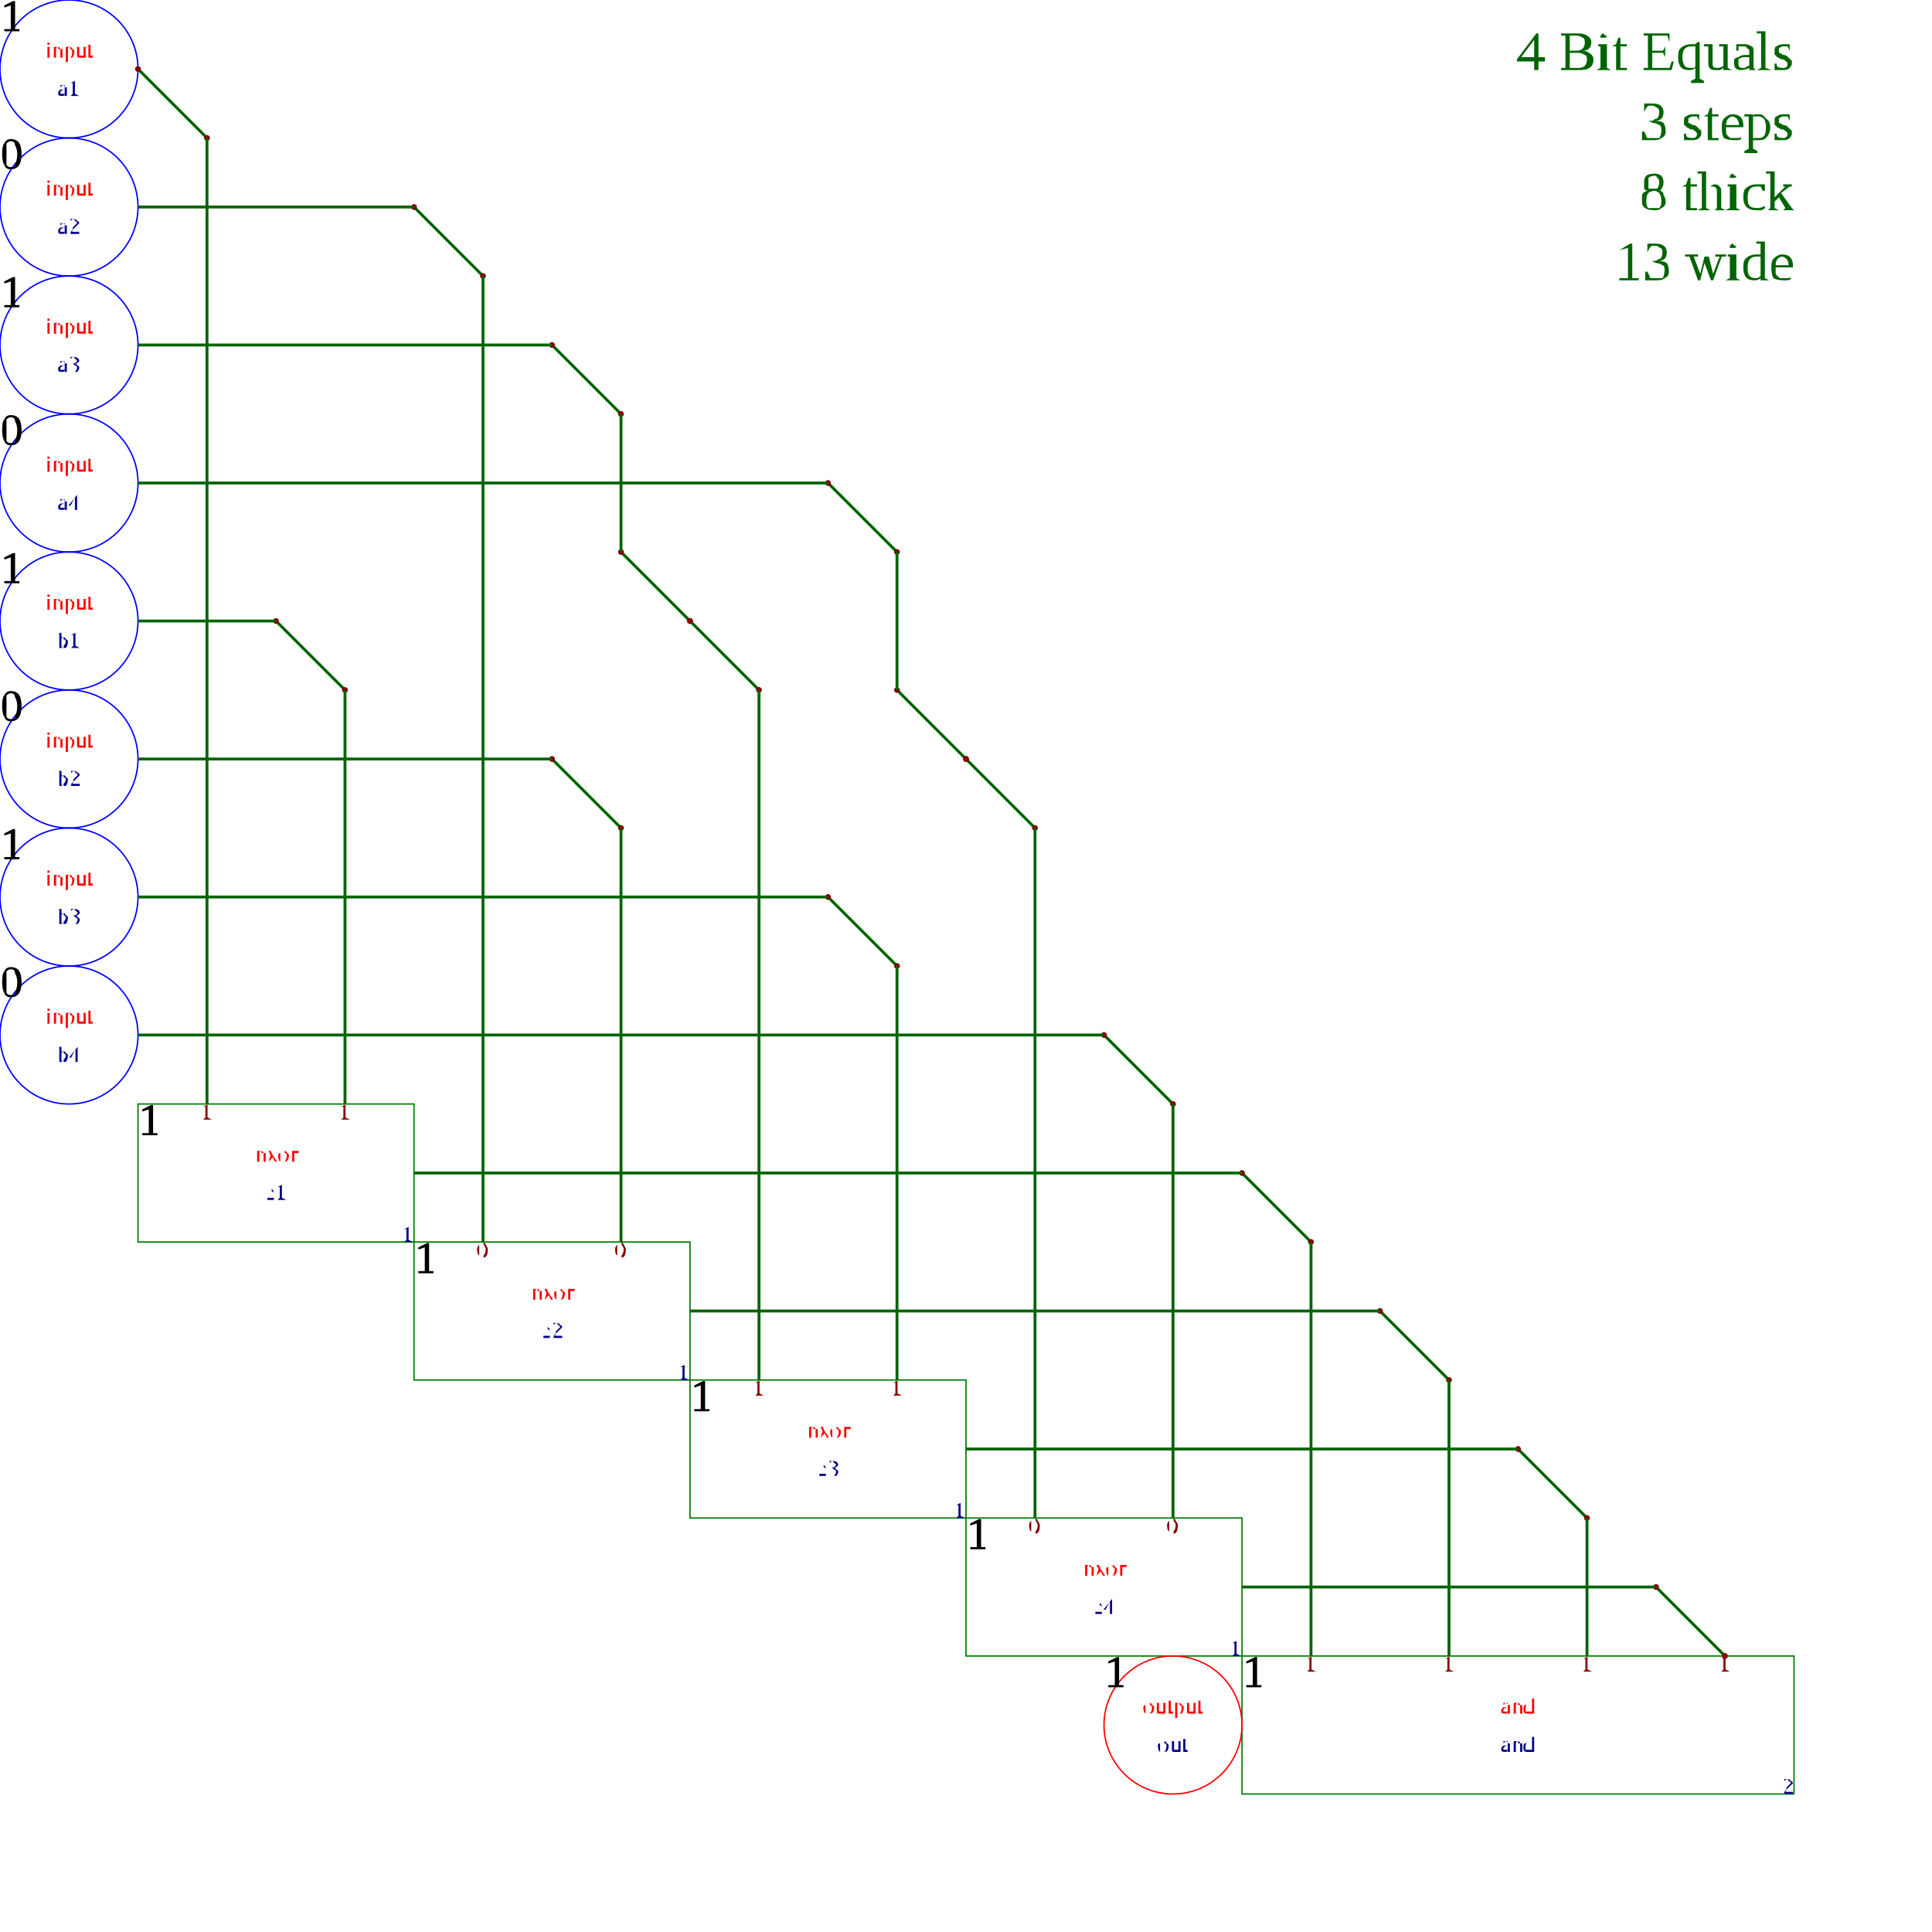
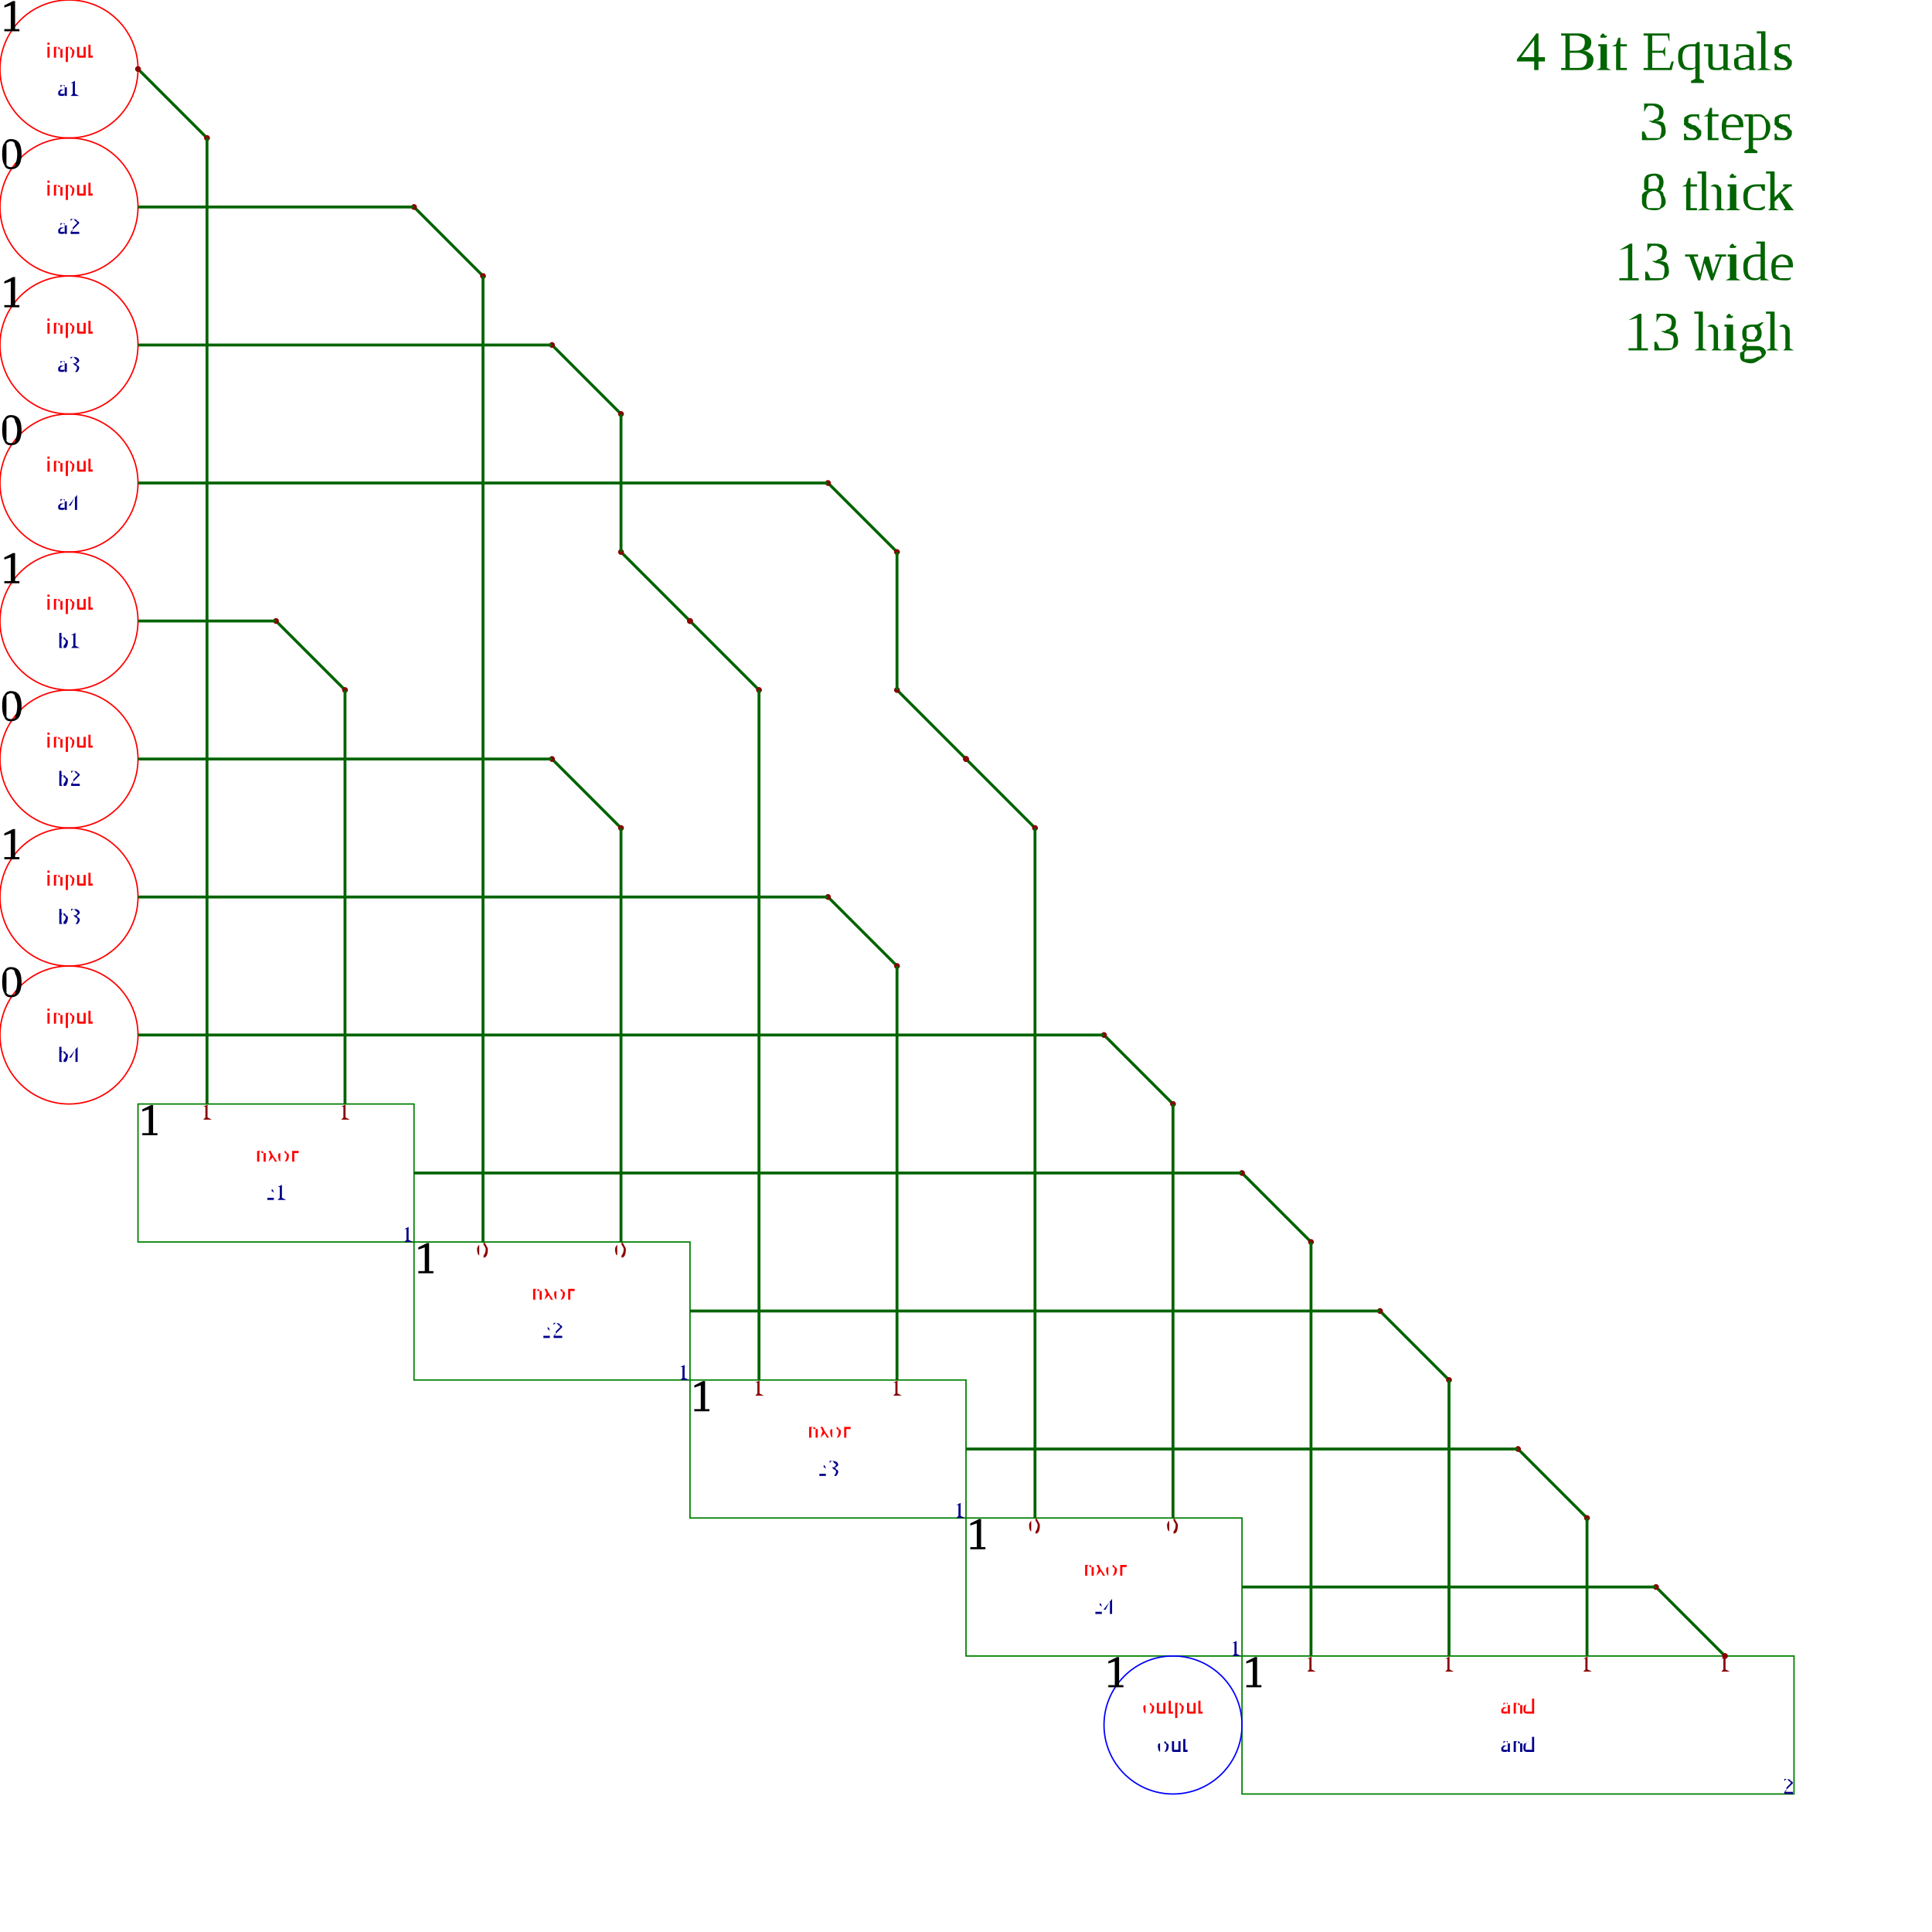
<svg xmlns="http://www.w3.org/2000/svg" height="100%" viewBox="0 0 14 14" width="100%">
  <text fill="darkGreen" font-size="0.406" stroke-width="0.025" text-anchor="end" x="13" y="0.508">4 Bit Equals
</text>
  <text fill="darkGreen" font-size="0.406" stroke-width="0.025" text-anchor="end" x="13" y="1.016">3 steps</text>
  <text fill="darkGreen" font-size="0.406" stroke-width="0.025" text-anchor="end" x="13" y="1.523">8 thick</text>
  <text fill="darkGreen" font-size="0.406" stroke-width="0.025" text-anchor="end" x="13" y="2.031">13 wide</text>
-   <circle cx="0.5" cy="0.5" fill="transparent" font-size="0.167" r="0.5" stroke="blue" stroke-width="0.01" />
+   <text fill="darkGreen" font-size="0.406" stroke-width="0.025" text-anchor="end" x="13" y="2.539">13 high</text>
+   <circle cx="0.5" cy="0.5" fill="transparent" font-size="0.167" r="0.5" stroke="red" stroke-width="0.01" />
  <text dominant-baseline="hanging" fill="black" font-size="0.333" stroke-width="0.021" text-anchor="start" x="0" y="0">1</text>
  <text dominant-baseline="auto" fill="red" font-size="0.167" stroke-width="0.01" text-anchor="middle" x="0.5" y="0.417">input</text>
  <text dominant-baseline="hanging" fill="darkblue" font-size="0.167" stroke-width="0.01" text-anchor="middle" x="0.5" y="0.583">a1</text>
-   <circle cx="0.5" cy="1.5" fill="transparent" font-size="0.167" r="0.5" stroke="blue" stroke-width="0.01" />
+   <circle cx="0.5" cy="1.5" fill="transparent" font-size="0.167" r="0.5" stroke="red" stroke-width="0.01" />
  <text dominant-baseline="hanging" fill="black" font-size="0.333" stroke-width="0.021" text-anchor="start" x="0" y="1">0</text>
  <text dominant-baseline="auto" fill="red" font-size="0.167" stroke-width="0.01" text-anchor="middle" x="0.5" y="1.417">input</text>
  <text dominant-baseline="hanging" fill="darkblue" font-size="0.167" stroke-width="0.01" text-anchor="middle" x="0.5" y="1.583">a2</text>
-   <circle cx="0.5" cy="2.5" fill="transparent" font-size="0.167" r="0.5" stroke="blue" stroke-width="0.01" />
+   <circle cx="0.5" cy="2.5" fill="transparent" font-size="0.167" r="0.5" stroke="red" stroke-width="0.01" />
  <text dominant-baseline="hanging" fill="black" font-size="0.333" stroke-width="0.021" text-anchor="start" x="0" y="2">1</text>
  <text dominant-baseline="auto" fill="red" font-size="0.167" stroke-width="0.01" text-anchor="middle" x="0.5" y="2.417">input</text>
  <text dominant-baseline="hanging" fill="darkblue" font-size="0.167" stroke-width="0.01" text-anchor="middle" x="0.5" y="2.583">a3</text>
-   <circle cx="0.5" cy="3.5" fill="transparent" font-size="0.167" r="0.5" stroke="blue" stroke-width="0.01" />
+   <circle cx="0.5" cy="3.5" fill="transparent" font-size="0.167" r="0.5" stroke="red" stroke-width="0.01" />
  <text dominant-baseline="hanging" fill="black" font-size="0.333" stroke-width="0.021" text-anchor="start" x="0" y="3">0</text>
  <text dominant-baseline="auto" fill="red" font-size="0.167" stroke-width="0.01" text-anchor="middle" x="0.5" y="3.417">input</text>
  <text dominant-baseline="hanging" fill="darkblue" font-size="0.167" stroke-width="0.01" text-anchor="middle" x="0.5" y="3.583">a4</text>
-   <circle cx="0.5" cy="4.5" fill="transparent" font-size="0.167" r="0.5" stroke="blue" stroke-width="0.01" />
+   <circle cx="0.5" cy="4.5" fill="transparent" font-size="0.167" r="0.5" stroke="red" stroke-width="0.01" />
  <text dominant-baseline="hanging" fill="black" font-size="0.333" stroke-width="0.021" text-anchor="start" x="0" y="4">1</text>
  <text dominant-baseline="auto" fill="red" font-size="0.167" stroke-width="0.01" text-anchor="middle" x="0.5" y="4.417">input</text>
  <text dominant-baseline="hanging" fill="darkblue" font-size="0.167" stroke-width="0.01" text-anchor="middle" x="0.5" y="4.583">b1</text>
-   <circle cx="0.5" cy="5.5" fill="transparent" font-size="0.167" r="0.5" stroke="blue" stroke-width="0.01" />
+   <circle cx="0.5" cy="5.5" fill="transparent" font-size="0.167" r="0.5" stroke="red" stroke-width="0.01" />
  <text dominant-baseline="hanging" fill="black" font-size="0.333" stroke-width="0.021" text-anchor="start" x="0" y="5">0</text>
  <text dominant-baseline="auto" fill="red" font-size="0.167" stroke-width="0.01" text-anchor="middle" x="0.5" y="5.417">input</text>
  <text dominant-baseline="hanging" fill="darkblue" font-size="0.167" stroke-width="0.01" text-anchor="middle" x="0.5" y="5.583">b2</text>
-   <circle cx="0.5" cy="6.5" fill="transparent" font-size="0.167" r="0.5" stroke="blue" stroke-width="0.01" />
+   <circle cx="0.5" cy="6.5" fill="transparent" font-size="0.167" r="0.5" stroke="red" stroke-width="0.01" />
  <text dominant-baseline="hanging" fill="black" font-size="0.333" stroke-width="0.021" text-anchor="start" x="0" y="6">1</text>
  <text dominant-baseline="auto" fill="red" font-size="0.167" stroke-width="0.01" text-anchor="middle" x="0.5" y="6.417">input</text>
  <text dominant-baseline="hanging" fill="darkblue" font-size="0.167" stroke-width="0.01" text-anchor="middle" x="0.5" y="6.583">b3</text>
-   <circle cx="0.5" cy="7.5" fill="transparent" font-size="0.167" r="0.5" stroke="blue" stroke-width="0.01" />
+   <circle cx="0.5" cy="7.5" fill="transparent" font-size="0.167" r="0.5" stroke="red" stroke-width="0.01" />
  <text dominant-baseline="hanging" fill="black" font-size="0.333" stroke-width="0.021" text-anchor="start" x="0" y="7">0</text>
  <text dominant-baseline="auto" fill="red" font-size="0.167" stroke-width="0.01" text-anchor="middle" x="0.5" y="7.417">input</text>
  <text dominant-baseline="hanging" fill="darkblue" font-size="0.167" stroke-width="0.01" text-anchor="middle" x="0.5" y="7.583">b4</text>
  <rect fill="transparent" font-size="0.167" height="1" stroke="green" stroke-width="0.01" width="2" x="1" y="8" />
  <text dominant-baseline="hanging" fill="black" font-size="0.333" stroke-width="0.021" text-anchor="start" x="1" y="8">1</text>
  <text fill="darkBlue" font-size="0.167" stroke-width="0.01" text-anchor="end" x="3" y="9">1</text>
  <text dominant-baseline="auto" fill="red" font-size="0.167" stroke-width="0.01" text-anchor="middle" x="2" y="8.417">nxor</text>
  <text dominant-baseline="hanging" fill="darkblue" font-size="0.167" stroke-width="0.01" text-anchor="middle" x="2" y="8.583">e1</text>
  <text dominant-baseline="hanging" fill="darkRed" font-size="0.167" stroke-width="0.01" text-anchor="middle" x="1.5" y="8">1</text>
  <text dominant-baseline="hanging" fill="darkRed" font-size="0.167" stroke-width="0.01" text-anchor="middle" x="2.5" y="8">1</text>
  <rect fill="transparent" font-size="0.167" height="1" stroke="green" stroke-width="0.01" width="2" x="3" y="9" />
  <text dominant-baseline="hanging" fill="black" font-size="0.333" stroke-width="0.021" text-anchor="start" x="3" y="9">1</text>
  <text fill="darkBlue" font-size="0.167" stroke-width="0.01" text-anchor="end" x="5" y="10">1</text>
  <text dominant-baseline="auto" fill="red" font-size="0.167" stroke-width="0.01" text-anchor="middle" x="4" y="9.417">nxor</text>
  <text dominant-baseline="hanging" fill="darkblue" font-size="0.167" stroke-width="0.01" text-anchor="middle" x="4" y="9.583">e2</text>
  <text dominant-baseline="hanging" fill="darkRed" font-size="0.167" stroke-width="0.01" text-anchor="middle" x="3.5" y="9">0</text>
  <text dominant-baseline="hanging" fill="darkRed" font-size="0.167" stroke-width="0.01" text-anchor="middle" x="4.5" y="9">0</text>
  <rect fill="transparent" font-size="0.167" height="1" stroke="green" stroke-width="0.01" width="2" x="5" y="10" />
  <text dominant-baseline="hanging" fill="black" font-size="0.333" stroke-width="0.021" text-anchor="start" x="5" y="10">1</text>
  <text fill="darkBlue" font-size="0.167" stroke-width="0.01" text-anchor="end" x="7" y="11">1</text>
  <text dominant-baseline="auto" fill="red" font-size="0.167" stroke-width="0.01" text-anchor="middle" x="6" y="10.417">nxor</text>
  <text dominant-baseline="hanging" fill="darkblue" font-size="0.167" stroke-width="0.01" text-anchor="middle" x="6" y="10.583">e3</text>
  <text dominant-baseline="hanging" fill="darkRed" font-size="0.167" stroke-width="0.01" text-anchor="middle" x="5.5" y="10">1</text>
  <text dominant-baseline="hanging" fill="darkRed" font-size="0.167" stroke-width="0.01" text-anchor="middle" x="6.5" y="10">1</text>
  <rect fill="transparent" font-size="0.167" height="1" stroke="green" stroke-width="0.01" width="2" x="7" y="11" />
  <text dominant-baseline="hanging" fill="black" font-size="0.333" stroke-width="0.021" text-anchor="start" x="7" y="11">1</text>
  <text fill="darkBlue" font-size="0.167" stroke-width="0.01" text-anchor="end" x="9" y="12">1</text>
  <text dominant-baseline="auto" fill="red" font-size="0.167" stroke-width="0.01" text-anchor="middle" x="8" y="11.417">nxor</text>
  <text dominant-baseline="hanging" fill="darkblue" font-size="0.167" stroke-width="0.01" text-anchor="middle" x="8" y="11.583">e4</text>
  <text dominant-baseline="hanging" fill="darkRed" font-size="0.167" stroke-width="0.01" text-anchor="middle" x="7.5" y="11">0</text>
  <text dominant-baseline="hanging" fill="darkRed" font-size="0.167" stroke-width="0.01" text-anchor="middle" x="8.5" y="11">0</text>
  <rect fill="transparent" font-size="0.167" height="1" stroke="green" stroke-width="0.01" width="4" x="9" y="12" />
  <text dominant-baseline="hanging" fill="black" font-size="0.333" stroke-width="0.021" text-anchor="start" x="9" y="12">1</text>
  <text fill="darkBlue" font-size="0.167" stroke-width="0.01" text-anchor="end" x="13" y="13">2</text>
  <text dominant-baseline="auto" fill="red" font-size="0.167" stroke-width="0.01" text-anchor="middle" x="11" y="12.417">and</text>
  <text dominant-baseline="hanging" fill="darkblue" font-size="0.167" stroke-width="0.01" text-anchor="middle" x="11" y="12.583">and</text>
  <text dominant-baseline="hanging" fill="darkRed" font-size="0.167" stroke-width="0.01" text-anchor="middle" x="9.5" y="12">1</text>
  <text dominant-baseline="hanging" fill="darkRed" font-size="0.167" stroke-width="0.01" text-anchor="middle" x="10.5" y="12">1</text>
  <text dominant-baseline="hanging" fill="darkRed" font-size="0.167" stroke-width="0.01" text-anchor="middle" x="11.5" y="12">1</text>
  <text dominant-baseline="hanging" fill="darkRed" font-size="0.167" stroke-width="0.01" text-anchor="middle" x="12.5" y="12">1</text>
-   <circle cx="8.5" cy="12.5" fill="transparent" font-size="0.167" r="0.5" stroke="red" stroke-width="0.01" />
+   <circle cx="8.5" cy="12.5" fill="transparent" font-size="0.167" r="0.5" stroke="blue" stroke-width="0.01" />
  <text dominant-baseline="hanging" fill="black" font-size="0.333" stroke-width="0.021" text-anchor="start" x="8" y="12">1</text>
  <text dominant-baseline="auto" fill="red" font-size="0.167" stroke-width="0.01" text-anchor="middle" x="8.5" y="12.417">output</text>
  <text dominant-baseline="hanging" fill="darkblue" font-size="0.167" stroke-width="0.01" text-anchor="middle" x="8.5" y="12.583">out</text>
  <line fill="transparent" font-size="0.167" stroke="darkgreen" stroke-width="0.021" x1="1" x2="1.5" y1="0.5" y2="1" />
  <circle cx="1" cy="0.5" fill="darkRed" font-size="0.167" r="0.021" stroke-width="0.01" />
  <circle cx="1.5" cy="1" fill="darkRed" font-size="0.167" r="0.021" stroke-width="0.01" />
  <line fill="transparent" font-size="0.167" stroke="darkgreen" stroke-width="0.021" x1="2" x2="2.5" y1="4.5" y2="5" />
  <circle cx="2" cy="4.5" fill="darkRed" font-size="0.167" r="0.021" stroke-width="0.01" />
  <circle cx="2.5" cy="5" fill="darkRed" font-size="0.167" r="0.021" stroke-width="0.01" />
  <line fill="transparent" font-size="0.167" stroke="darkgreen" stroke-width="0.021" x1="3" x2="3.5" y1="1.5" y2="2" />
  <circle cx="3" cy="1.5" fill="darkRed" font-size="0.167" r="0.021" stroke-width="0.01" />
  <circle cx="3.5" cy="2" fill="darkRed" font-size="0.167" r="0.021" stroke-width="0.01" />
  <line fill="transparent" font-size="0.167" stroke="darkgreen" stroke-width="0.021" x1="4" x2="4.5" y1="2.5" y2="3" />
  <circle cx="4" cy="2.5" fill="darkRed" font-size="0.167" r="0.021" stroke-width="0.01" />
  <circle cx="4.5" cy="3" fill="darkRed" font-size="0.167" r="0.021" stroke-width="0.01" />
  <line fill="transparent" font-size="0.167" stroke="darkgreen" stroke-width="0.021" x1="4.5" x2="5" y1="4" y2="4.5" />
  <circle cx="4.5" cy="4" fill="darkRed" font-size="0.167" r="0.021" stroke-width="0.01" />
  <circle cx="5" cy="4.5" fill="darkRed" font-size="0.167" r="0.021" stroke-width="0.01" />
  <line fill="transparent" font-size="0.167" stroke="darkgreen" stroke-width="0.021" x1="4" x2="4.5" y1="5.5" y2="6" />
  <circle cx="4" cy="5.5" fill="darkRed" font-size="0.167" r="0.021" stroke-width="0.01" />
  <circle cx="4.5" cy="6" fill="darkRed" font-size="0.167" r="0.021" stroke-width="0.01" />
  <line fill="transparent" font-size="0.167" stroke="darkgreen" stroke-width="0.021" x1="5" x2="5.5" y1="4.5" y2="5" />
  <circle cx="5" cy="4.5" fill="darkRed" font-size="0.167" r="0.021" stroke-width="0.01" />
  <circle cx="5.5" cy="5" fill="darkRed" font-size="0.167" r="0.021" stroke-width="0.01" />
  <line fill="transparent" font-size="0.167" stroke="darkgreen" stroke-width="0.021" x1="6" x2="6.5" y1="3.5" y2="4" />
  <circle cx="6" cy="3.5" fill="darkRed" font-size="0.167" r="0.021" stroke-width="0.01" />
  <circle cx="6.5" cy="4" fill="darkRed" font-size="0.167" r="0.021" stroke-width="0.01" />
  <line fill="transparent" font-size="0.167" stroke="darkgreen" stroke-width="0.021" x1="6.5" x2="7" y1="5" y2="5.5" />
  <circle cx="6.5" cy="5" fill="darkRed" font-size="0.167" r="0.021" stroke-width="0.01" />
  <circle cx="7" cy="5.5" fill="darkRed" font-size="0.167" r="0.021" stroke-width="0.01" />
  <line fill="transparent" font-size="0.167" stroke="darkgreen" stroke-width="0.021" x1="6" x2="6.5" y1="6.5" y2="7" />
  <circle cx="6" cy="6.5" fill="darkRed" font-size="0.167" r="0.021" stroke-width="0.01" />
  <circle cx="6.5" cy="7" fill="darkRed" font-size="0.167" r="0.021" stroke-width="0.01" />
  <line fill="transparent" font-size="0.167" stroke="darkgreen" stroke-width="0.021" x1="7" x2="7.5" y1="5.5" y2="6" />
  <circle cx="7" cy="5.5" fill="darkRed" font-size="0.167" r="0.021" stroke-width="0.01" />
  <circle cx="7.5" cy="6" fill="darkRed" font-size="0.167" r="0.021" stroke-width="0.01" />
  <line fill="transparent" font-size="0.167" stroke="darkgreen" stroke-width="0.021" x1="8" x2="8.5" y1="7.5" y2="8" />
  <circle cx="8" cy="7.5" fill="darkRed" font-size="0.167" r="0.021" stroke-width="0.01" />
  <circle cx="8.5" cy="8" fill="darkRed" font-size="0.167" r="0.021" stroke-width="0.01" />
  <line fill="transparent" font-size="0.167" stroke="darkgreen" stroke-width="0.021" x1="9" x2="9.5" y1="8.5" y2="9" />
  <circle cx="9" cy="8.5" fill="darkRed" font-size="0.167" r="0.021" stroke-width="0.01" />
  <circle cx="9.5" cy="9" fill="darkRed" font-size="0.167" r="0.021" stroke-width="0.01" />
  <line fill="transparent" font-size="0.167" stroke="darkgreen" stroke-width="0.021" x1="10" x2="10.5" y1="9.5" y2="10" />
  <circle cx="10" cy="9.5" fill="darkRed" font-size="0.167" r="0.021" stroke-width="0.01" />
  <circle cx="10.5" cy="10" fill="darkRed" font-size="0.167" r="0.021" stroke-width="0.01" />
  <line fill="transparent" font-size="0.167" stroke="darkgreen" stroke-width="0.021" x1="11" x2="11.5" y1="10.5" y2="11" />
  <circle cx="11" cy="10.5" fill="darkRed" font-size="0.167" r="0.021" stroke-width="0.01" />
  <circle cx="11.5" cy="11" fill="darkRed" font-size="0.167" r="0.021" stroke-width="0.01" />
  <line fill="transparent" font-size="0.167" stroke="darkgreen" stroke-width="0.021" x1="12" x2="12.5" y1="11.5" y2="12" />
  <circle cx="12" cy="11.5" fill="darkRed" font-size="0.167" r="0.021" stroke-width="0.01" />
  <circle cx="12.5" cy="12" fill="darkRed" font-size="0.167" r="0.021" stroke-width="0.01" />
  <line fill="transparent" font-size="0.167" stroke="darkgreen" stroke-width="0.021" x1="1" x2="3" y1="1.5" y2="1.5" />
  <line fill="transparent" font-size="0.167" stroke="darkgreen" stroke-width="0.021" x1="1.5" x2="1.5" y1="1" y2="8" />
  <line fill="transparent" font-size="0.167" stroke="darkgreen" stroke-width="0.021" x1="1" x2="4" y1="2.5" y2="2.5" />
  <line fill="transparent" font-size="0.167" stroke="darkgreen" stroke-width="0.021" x1="1" x2="6" y1="3.5" y2="3.5" />
  <line fill="transparent" font-size="0.167" stroke="darkgreen" stroke-width="0.021" x1="1" x2="2" y1="4.5" y2="4.5" />
  <line fill="transparent" font-size="0.167" stroke="darkgreen" stroke-width="0.021" x1="1" x2="4" y1="5.5" y2="5.5" />
  <line fill="transparent" font-size="0.167" stroke="darkgreen" stroke-width="0.021" x1="1" x2="6" y1="6.5" y2="6.5" />
  <line fill="transparent" font-size="0.167" stroke="darkgreen" stroke-width="0.021" x1="1" x2="8" y1="7.5" y2="7.5" />
  <line fill="transparent" font-size="0.167" stroke="darkgreen" stroke-width="0.021" x1="2.5" x2="2.5" y1="5" y2="8" />
  <line fill="transparent" font-size="0.167" stroke="darkgreen" stroke-width="0.021" x1="3.5" x2="3.5" y1="2" y2="9" />
  <line fill="transparent" font-size="0.167" stroke="darkgreen" stroke-width="0.021" x1="3" x2="9" y1="8.5" y2="8.5" />
  <line fill="transparent" font-size="0.167" stroke="darkgreen" stroke-width="0.021" x1="4.5" x2="4.5" y1="3" y2="4" />
  <line fill="transparent" font-size="0.167" stroke="darkgreen" stroke-width="0.021" x1="4.5" x2="4.5" y1="6" y2="9" />
  <line fill="transparent" font-size="0.167" stroke="darkgreen" stroke-width="0.021" x1="5.5" x2="5.5" y1="5" y2="10" />
  <line fill="transparent" font-size="0.167" stroke="darkgreen" stroke-width="0.021" x1="5" x2="10" y1="9.5" y2="9.5" />
  <line fill="transparent" font-size="0.167" stroke="darkgreen" stroke-width="0.021" x1="6.5" x2="6.5" y1="4" y2="5" />
  <line fill="transparent" font-size="0.167" stroke="darkgreen" stroke-width="0.021" x1="6.5" x2="6.5" y1="7" y2="10" />
  <line fill="transparent" font-size="0.167" stroke="darkgreen" stroke-width="0.021" x1="7.5" x2="7.5" y1="6" y2="11" />
  <line fill="transparent" font-size="0.167" stroke="darkgreen" stroke-width="0.021" x1="7" x2="11" y1="10.5" y2="10.5" />
  <line fill="transparent" font-size="0.167" stroke="darkgreen" stroke-width="0.021" x1="8.5" x2="8.5" y1="8" y2="11" />
  <line fill="transparent" font-size="0.167" stroke="darkgreen" stroke-width="0.021" x1="9.5" x2="9.5" y1="9" y2="12" />
  <line fill="transparent" font-size="0.167" stroke="darkgreen" stroke-width="0.021" x1="9" x2="12" y1="11.5" y2="11.5" />
  <line fill="transparent" font-size="0.167" stroke="darkgreen" stroke-width="0.021" x1="10.5" x2="10.5" y1="10" y2="12" />
  <line fill="transparent" font-size="0.167" stroke="darkgreen" stroke-width="0.021" x1="11.5" x2="11.5" y1="11" y2="12" />
</svg>
